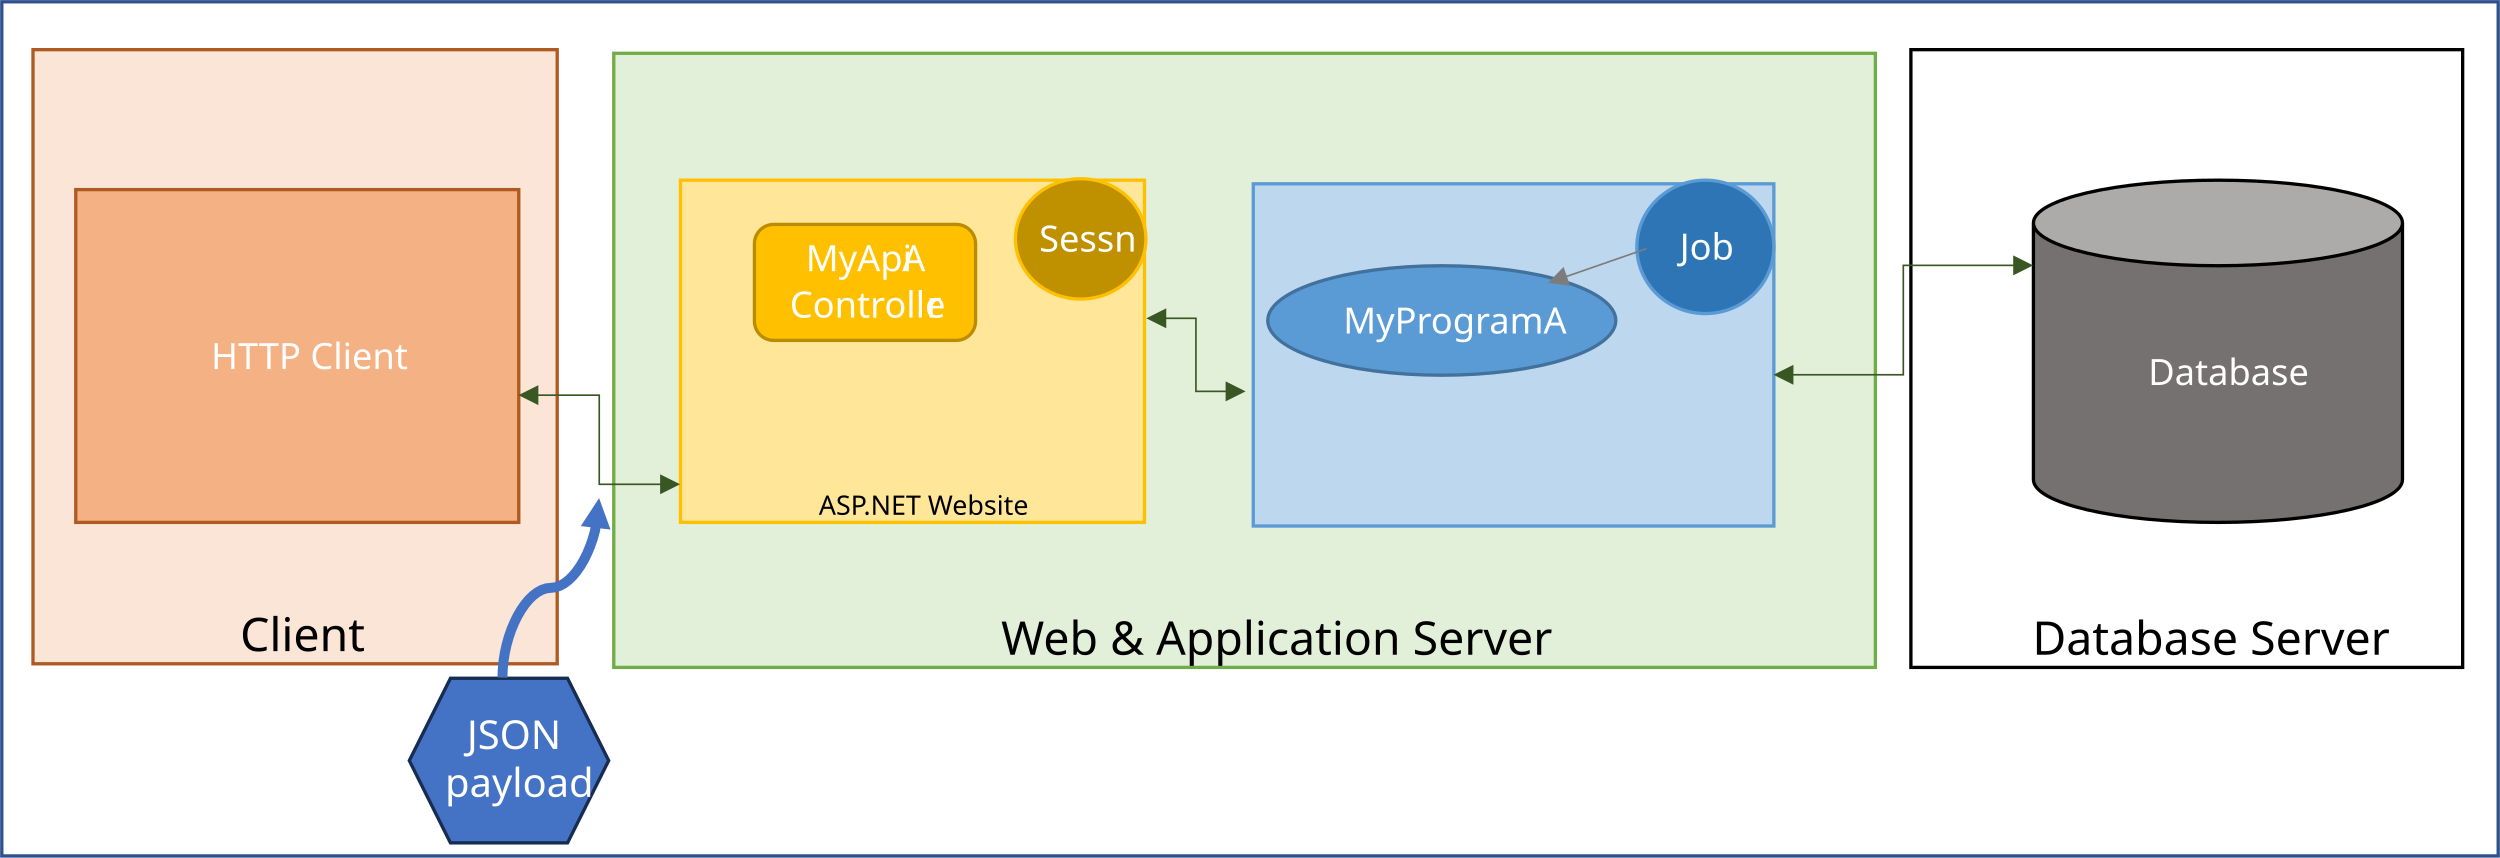
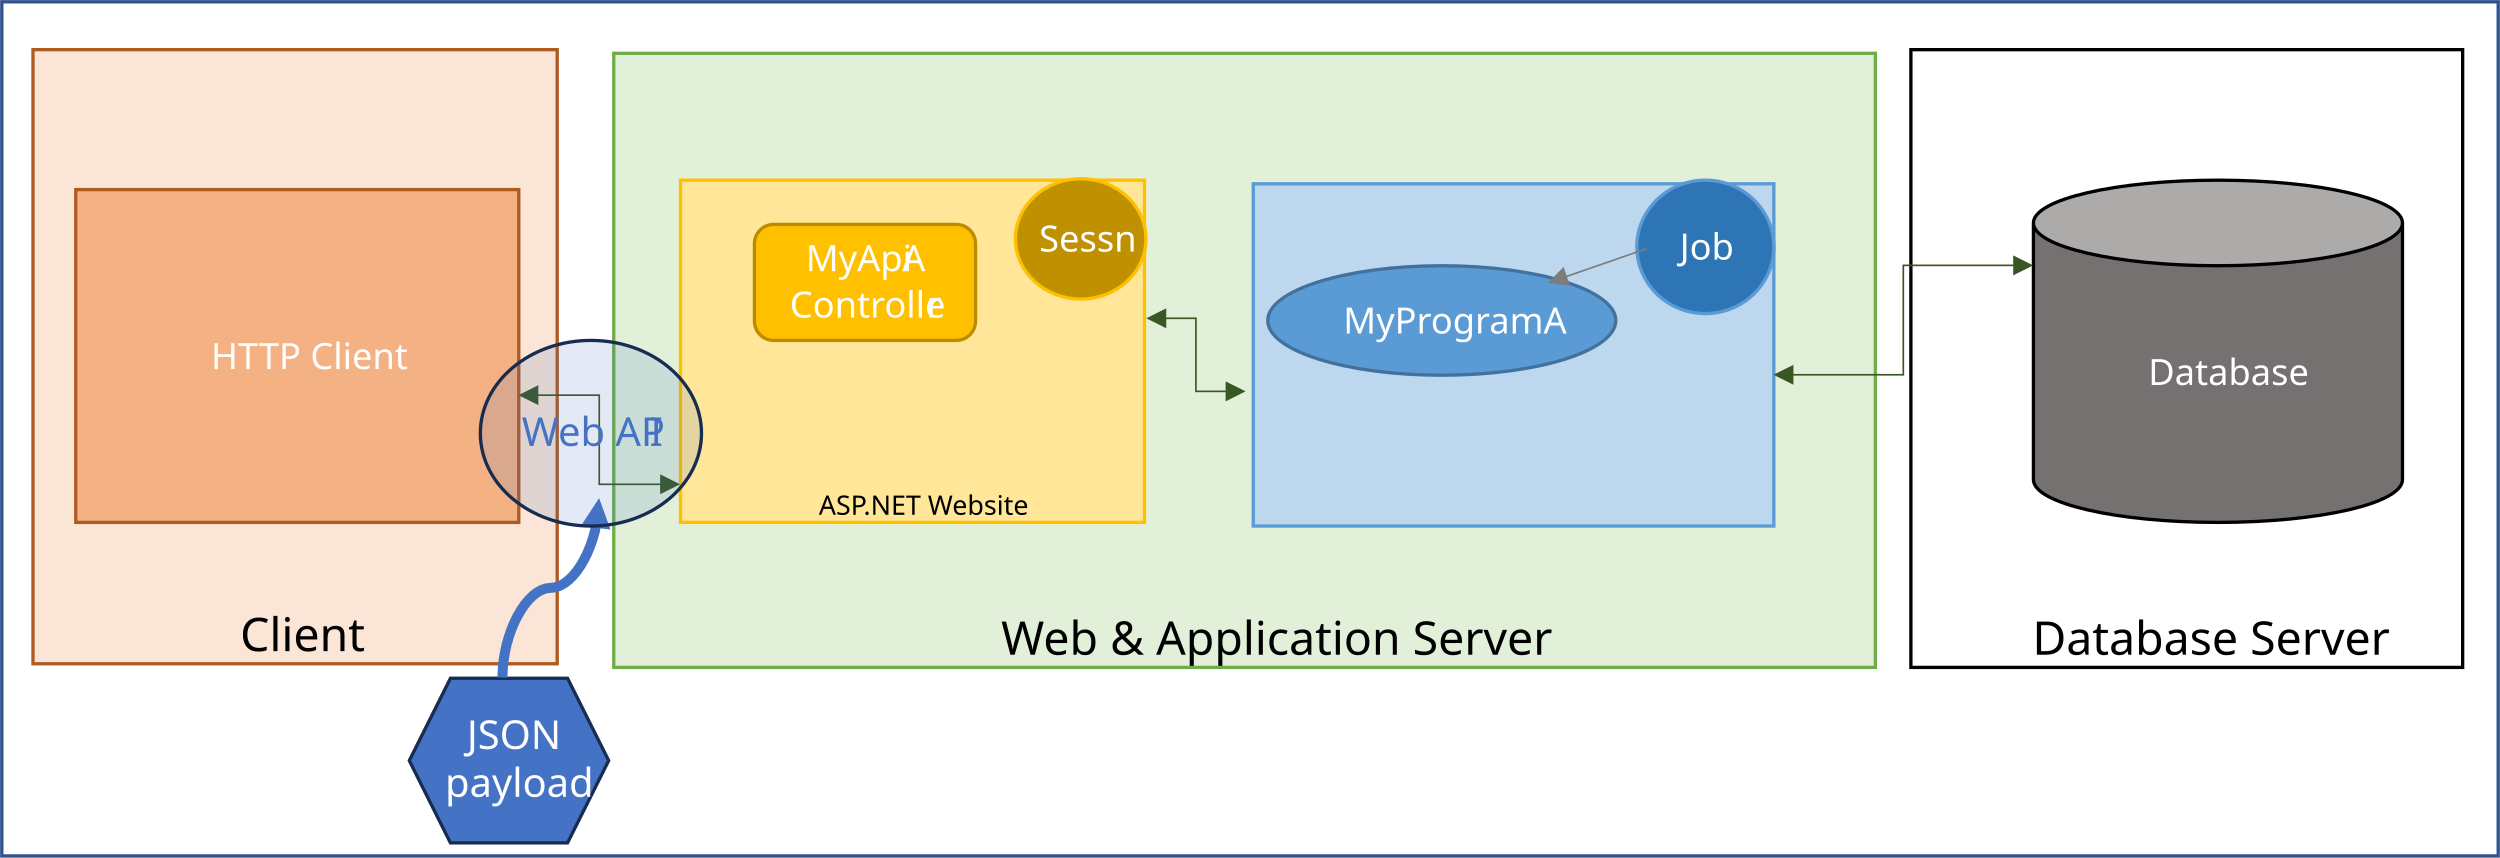
<svg xmlns="http://www.w3.org/2000/svg" width="3448" height="1183" xml:space="preserve" overflow="hidden">
  <g transform="translate(-476 -876)">
    <rect x="478.5" y="878.5" width="3443" height="1178" stroke="#2F528F" stroke-width="4.583" stroke-miterlimit="8" fill="#FFFFFF" />
    <rect x="3111.5" y="944.5" width="761" height="852" stroke="#000000" stroke-width="4.583" stroke-miterlimit="8" fill="#FFFFFF" />
    <text font-family="Calibri,Calibri_MSFontService,sans-serif" font-weight="400" font-size="64" transform="matrix(1 0 0 1 3279.1 1779)">Database Server</text>
    <path d="M3280.5 1183.5C3280.5 1216.08 3394.44 1242.5 3535 1242.5 3675.56 1242.5 3789.5 1216.08 3789.5 1183.5L3789.5 1537.5C3789.5 1570.08 3675.56 1596.5 3535 1596.5 3394.44 1596.5 3280.5 1570.08 3280.5 1537.5Z" fill="#767171" fill-rule="evenodd" />
    <path d="M3280.5 1183.5C3280.5 1150.92 3394.44 1124.5 3535 1124.5 3675.56 1124.5 3789.5 1150.92 3789.5 1183.5 3789.5 1216.08 3675.56 1242.5 3535 1242.5 3394.44 1242.5 3280.5 1216.08 3280.5 1183.5Z" fill="#ADAAAA" fill-rule="evenodd" />
    <path d="M3789.5 1183.5C3789.5 1216.08 3675.56 1242.5 3535 1242.5 3394.44 1242.5 3280.5 1216.08 3280.5 1183.5 3280.5 1150.92 3394.44 1124.5 3535 1124.5 3675.56 1124.5 3789.5 1150.92 3789.5 1183.5L3789.5 1537.5C3789.5 1570.08 3675.56 1596.5 3535 1596.5 3394.44 1596.5 3280.5 1570.08 3280.5 1537.5L3280.5 1183.5" stroke="#000000" stroke-width="4.583" stroke-miterlimit="8" fill="none" fill-rule="evenodd" />
    <text fill="#FFFFFF" font-family="Calibri,Calibri_MSFontService,sans-serif" font-weight="400" font-size="50" transform="matrix(1 0 0 1 3438.84 1407)">Database</text>
    <rect x="521.5" y="944.5" width="723" height="847" stroke="#AE5A21" stroke-width="4.583" stroke-miterlimit="8" fill="#FBE5D6" />
    <text font-family="Calibri,Calibri_MSFontService,sans-serif" font-weight="400" font-size="64" transform="matrix(1 0 0 1 807.163 1774)">Client</text>
    <rect x="580.5" y="1137.5" width="611" height="459" stroke="#AE5A21" stroke-width="4.583" stroke-miterlimit="8" fill="#F4B183" />
    <text fill="#FFFFFF" font-family="Calibri,Calibri_MSFontService,sans-serif" font-weight="400" font-size="50" transform="matrix(1 0 0 1 767.147 1385)">HTTP Client</text>
    <rect x="1322.5" y="949.5" width="1740" height="847" stroke="#70AD47" stroke-width="4.583" stroke-miterlimit="8" fill="#E2F0D9" />
    <text font-family="Calibri,Calibri_MSFontService,sans-serif" font-weight="400" font-size="64" transform="matrix(1 0 0 1 1856.72 1779)">Web &amp; Application Server</text>
    <rect x="1414.5" y="1124.5" width="640" height="472" stroke="#FFC000" stroke-width="4.583" stroke-miterlimit="8" fill="#FFE699" />
    <text font-family="Calibri,Calibri_MSFontService,sans-serif" font-weight="400" font-size="37" transform="matrix(1 0 0 1 1605.34 1586)">ASP.NET Website</text>
    <path d="M1516.5 1212.17C1516.5 1197.44 1528.44 1185.5 1543.17 1185.5L1794.83 1185.5C1809.56 1185.5 1821.5 1197.44 1821.5 1212.17L1821.5 1318.83C1821.5 1333.56 1809.56 1345.5 1794.83 1345.5L1543.17 1345.5C1528.44 1345.5 1516.5 1333.56 1516.5 1318.83Z" stroke="#BC8C00" stroke-width="4.583" stroke-miterlimit="8" fill="#FFC000" fill-rule="evenodd" />
    <text fill="#FFFFFF" font-family="Calibri,Calibri_MSFontService,sans-serif" font-weight="400" font-size="50" transform="matrix(1 0 0 1 1587.34 1250)">MyApi</text>
    <text fill="#FFFFFF" font-family="Calibri,Calibri_MSFontService,sans-serif" font-weight="400" font-size="50" transform="matrix(1 0 0 1 1720.25 1250)">A</text>
    <text fill="#FFFFFF" font-family="Calibri,Calibri_MSFontService,sans-serif" font-weight="400" font-size="50" transform="matrix(1 0 0 1 1565.27 1314)">Controlle</text>
    <text fill="#FFFFFF" font-family="Calibri,Calibri_MSFontService,sans-serif" font-weight="400" font-size="50" transform="matrix(1 0 0 1 1753.76 1314)">r</text>
    <path d="M1876.5 1205.5C1876.5 1159.66 1916.79 1122.5 1966.5 1122.5 2016.21 1122.5 2056.5 1159.66 2056.5 1205.5 2056.5 1251.34 2016.21 1288.5 1966.5 1288.5 1916.79 1288.5 1876.5 1251.34 1876.5 1205.5Z" stroke="#FFC000" stroke-width="4.583" stroke-miterlimit="8" fill="#BF9000" fill-rule="evenodd" />
    <text fill="#FFFFFF" font-family="Calibri,Calibri_MSFontService,sans-serif" font-weight="400" font-size="50" transform="matrix(1 0 0 1 1909.16 1223)">Sessn</text>
    <rect x="2204.5" y="1129.5" width="718" height="472" stroke="#5B9BD5" stroke-width="4.583" stroke-miterlimit="8" fill="#BDD7EE" />
    <path d="M2224.5 1318C2224.5 1276.3 2331.95 1242.5 2464.5 1242.5 2597.05 1242.5 2704.5 1276.3 2704.5 1318 2704.5 1359.7 2597.05 1393.5 2464.5 1393.5 2331.95 1393.5 2224.5 1359.7 2224.5 1318Z" stroke="#41719C" stroke-width="4.583" stroke-miterlimit="8" fill="#5B9BD5" fill-rule="evenodd" />
    <text fill="#FFFFFF" font-family="Calibri,Calibri_MSFontService,sans-serif" font-weight="400" font-size="50" transform="matrix(1 0 0 1 2328.62 1336)">MyProgramA</text>
    <path d="M1213.92 1419.85 1303.62 1419.85 1303.62 1543.9 1302.47 1542.76 1391.02 1542.76 1391.02 1545.05 1301.32 1545.05 1301.32 1421 1302.47 1422.15 1213.92 1422.15ZM1218.5 1434.75 1191 1421 1218.5 1407.25ZM1386.44 1530.15 1413.94 1543.9 1386.44 1557.65Z" fill="#385723" />
    <path d="M22.917-1.146 180.193-1.146 180.193 150.897 179.047 149.752 335.178 149.752 335.178 152.043 177.902 152.043 177.902 0 179.047 1.146 22.917 1.146ZM27.5 13.75 0 0 27.5-13.75ZM330.595 137.147 358.095 150.897 330.595 164.647Z" fill="#385723" transform="matrix(1 0 0 -1 2922 1392.9)" />
    <path d="M2079.92 1313.85 2126.58 1313.85 2126.58 1415.77 2125.43 1414.63 2170.95 1414.63 2170.95 1416.92 2124.29 1416.92 2124.29 1315 2125.43 1316.15 2079.92 1316.15ZM2084.5 1328.75 2057 1315 2084.5 1301.25ZM2166.37 1402.02 2193.87 1415.77 2166.37 1429.52Z" fill="#385723" />
    <path d="M2733.5 1216.5C2733.5 1165.69 2775.81 1124.5 2828 1124.5 2880.19 1124.5 2922.5 1165.69 2922.5 1216.5 2922.5 1267.31 2880.19 1308.5 2828 1308.5 2775.81 1308.5 2733.5 1267.31 2733.5 1216.5Z" stroke="#5B9BD5" stroke-width="4.583" stroke-miterlimit="8" fill="#2E75B6" fill-rule="evenodd" />
    <text fill="#FFFFFF" font-family="Calibri,Calibri_MSFontService,sans-serif" font-weight="400" font-size="50" transform="matrix(1 0 0 1 2792.7 1234)">Job</text>
    <path d="M0.376-1.082 114.48 38.548 113.728 40.713-0.376 1.082ZM114.286 25.138 135.753 47.149 105.264 51.115Z" fill="#7C7C7C" transform="matrix(-1 0 0 1 2746.75 1219)" />
    <path d="M1040.5 1925 1097.25 1811.5 1258.75 1811.5 1315.5 1925 1258.75 2038.5 1097.25 2038.5Z" stroke="#172C51" stroke-width="4.583" stroke-miterlimit="8" fill="#4472C4" fill-rule="evenodd" />
    <text fill="#FFFFFF" font-family="Calibri,Calibri_MSFontService,sans-serif" font-weight="400" font-size="55" transform="matrix(1 0 0 1 1119.94 1909)">JSON</text>
    <text fill="#FFFFFF" font-family="Calibri,Calibri_MSFontService,sans-serif" font-weight="400" font-size="55" transform="matrix(1 0 0 1 1089.8 1975)">payload</text>
    <path d="M1162.13 1810.27 1162.52 1798.47 1163.67 1786.54 1165.54 1774.82 1168.06 1763.38 1171.18 1752.31 1174.87 1741.7 1179.08 1731.62 1183.77 1722.15 1188.9 1713.39 1194.43 1705.42 1200.36 1698.31 1206.67 1692.16 1213.36 1687.08 1220.44 1683.2 1227.9 1680.71 1234.86 1679.92 1241.09 1679.21 1239.69 1679.52 1245.88 1677.45 1244.76 1677.94 1250.85 1674.6 1249.99 1675.16 1255.94 1670.64 1255.3 1671.19 1261.05 1665.59 1260.57 1666.11 1266.08 1659.5 1265.71 1659.99 1270.92 1652.48 1270.64 1652.93 1275.51 1644.6 1275.28 1645.03 1279.76 1635.98 1279.58 1636.38 1283.62 1626.7 1283.47 1627.09 1287.03 1616.86 1286.9 1617.25 1289.92 1606.57 1289.75 1607.37 1291.52 1596.08 1305.1 1598.21 1303.27 1609.91 1300.08 1621.18 1296.39 1631.8 1292.18 1641.88 1287.5 1651.34 1282.37 1660.1 1276.83 1668.08 1270.9 1675.19 1264.59 1681.33 1257.91 1686.41 1250.82 1690.29 1243.37 1692.79 1236.41 1693.58 1230.17 1694.29 1231.57 1693.98 1225.38 1696.05 1226.51 1695.56 1220.42 1698.9 1221.27 1698.34 1215.32 1702.86 1215.96 1702.31 1210.21 1707.91 1210.69 1707.39 1205.19 1713.99 1205.56 1713.51 1200.34 1721.02 1200.63 1720.57 1195.76 1728.89 1195.98 1728.47 1191.5 1737.52 1191.69 1737.12 1187.64 1746.8 1187.79 1746.41 1184.24 1756.64 1184.36 1756.25 1181.34 1766.93 1181.44 1766.54 1179.01 1777.58 1179.08 1777.18 1177.29 1788.49 1177.34 1788.08 1176.23 1799.57 1176.25 1799.14 1175.87 1810.72ZM1277.03 1601.6 1302.26 1563 1318.01 1606.35Z" fill="#4472C4" />
+     <path d="M1138.5 1473.5C1138.5 1402.81 1206.78 1345.5 1291 1345.5 1375.22 1345.5 1443.5 1402.81 1443.5 1473.5 1443.5 1544.19 1375.22 1601.5 1291 1601.5 1206.78 1601.5 1138.5 1544.19 1138.5 1473.5Z" stroke="#172C51" stroke-width="4.583" stroke-miterlimit="8" fill="#4472C4" fill-rule="evenodd" fill-opacity="0.149" />
+     <text fill="#4472C4" font-family="Calibri,Calibri_MSFontService,sans-serif" font-weight="400" font-size="55" transform="matrix(1 0 0 1 1195.6 1491)">Web AP</text>
+     <text fill="#4472C4" font-family="Calibri,Calibri_MSFontService,sans-serif" font-weight="400" font-size="55" transform="matrix(1 0 0 1 1371.76 1491)">I</text>
  </g>
</svg>
